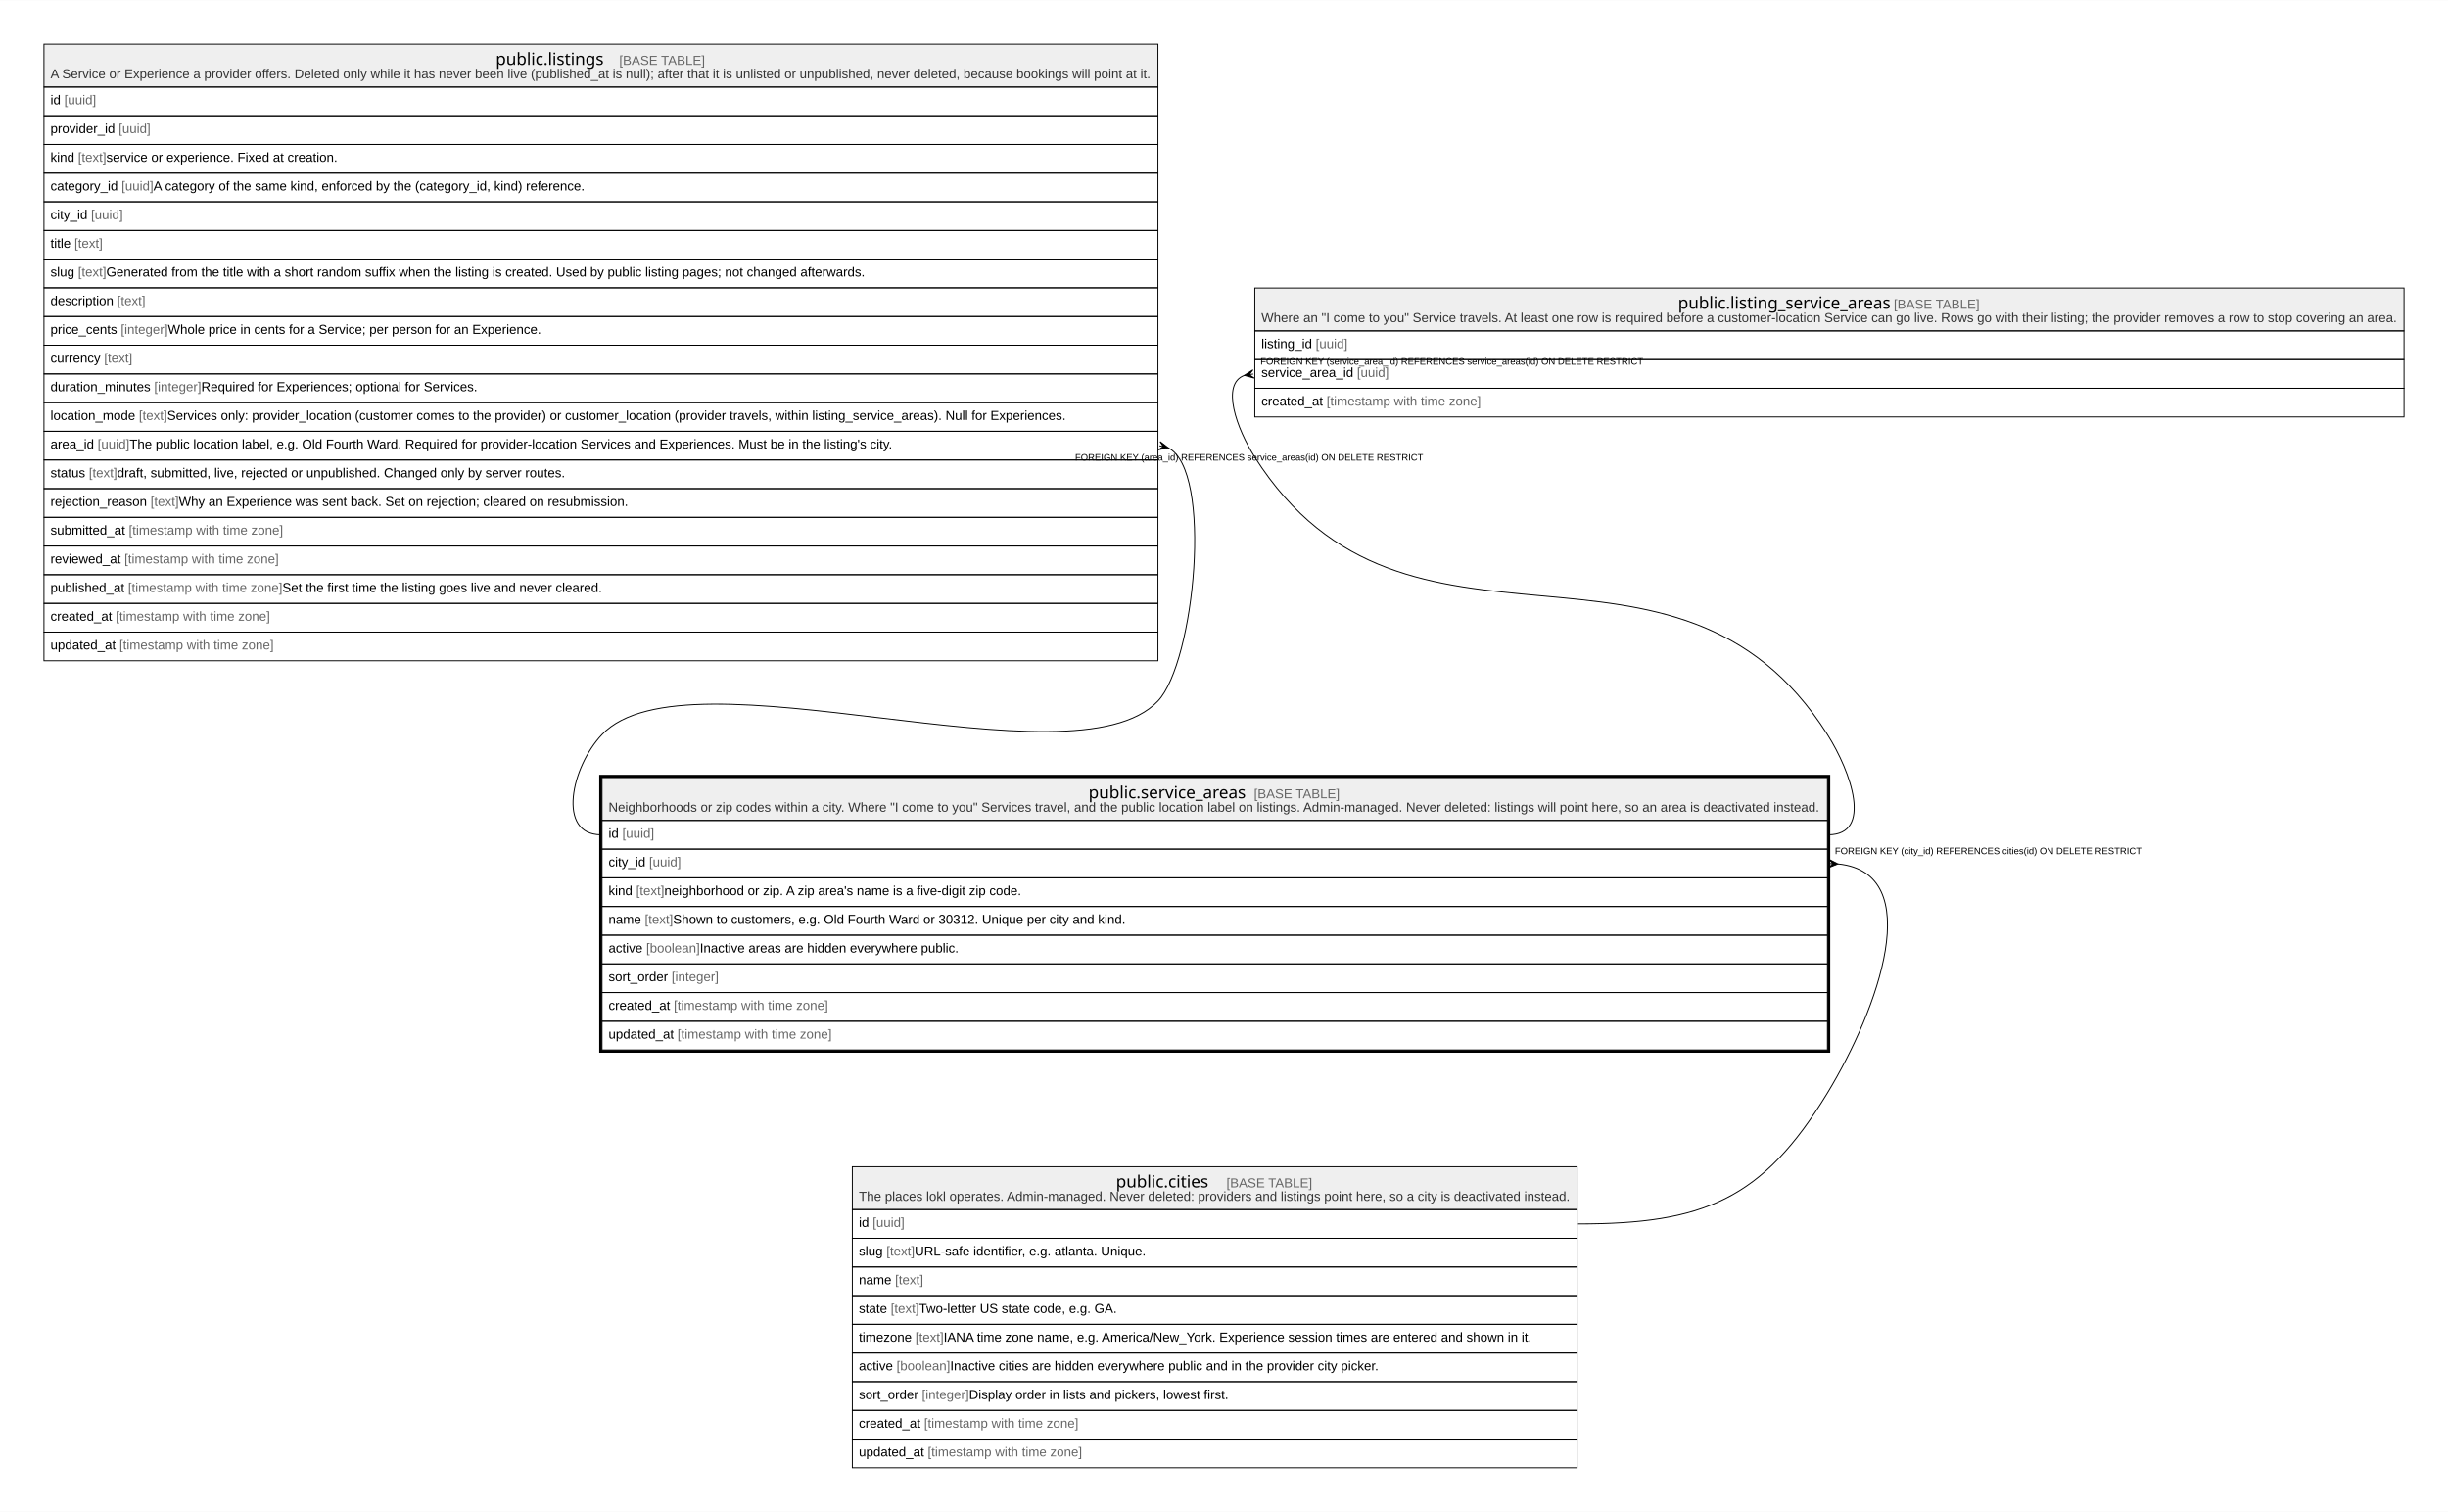
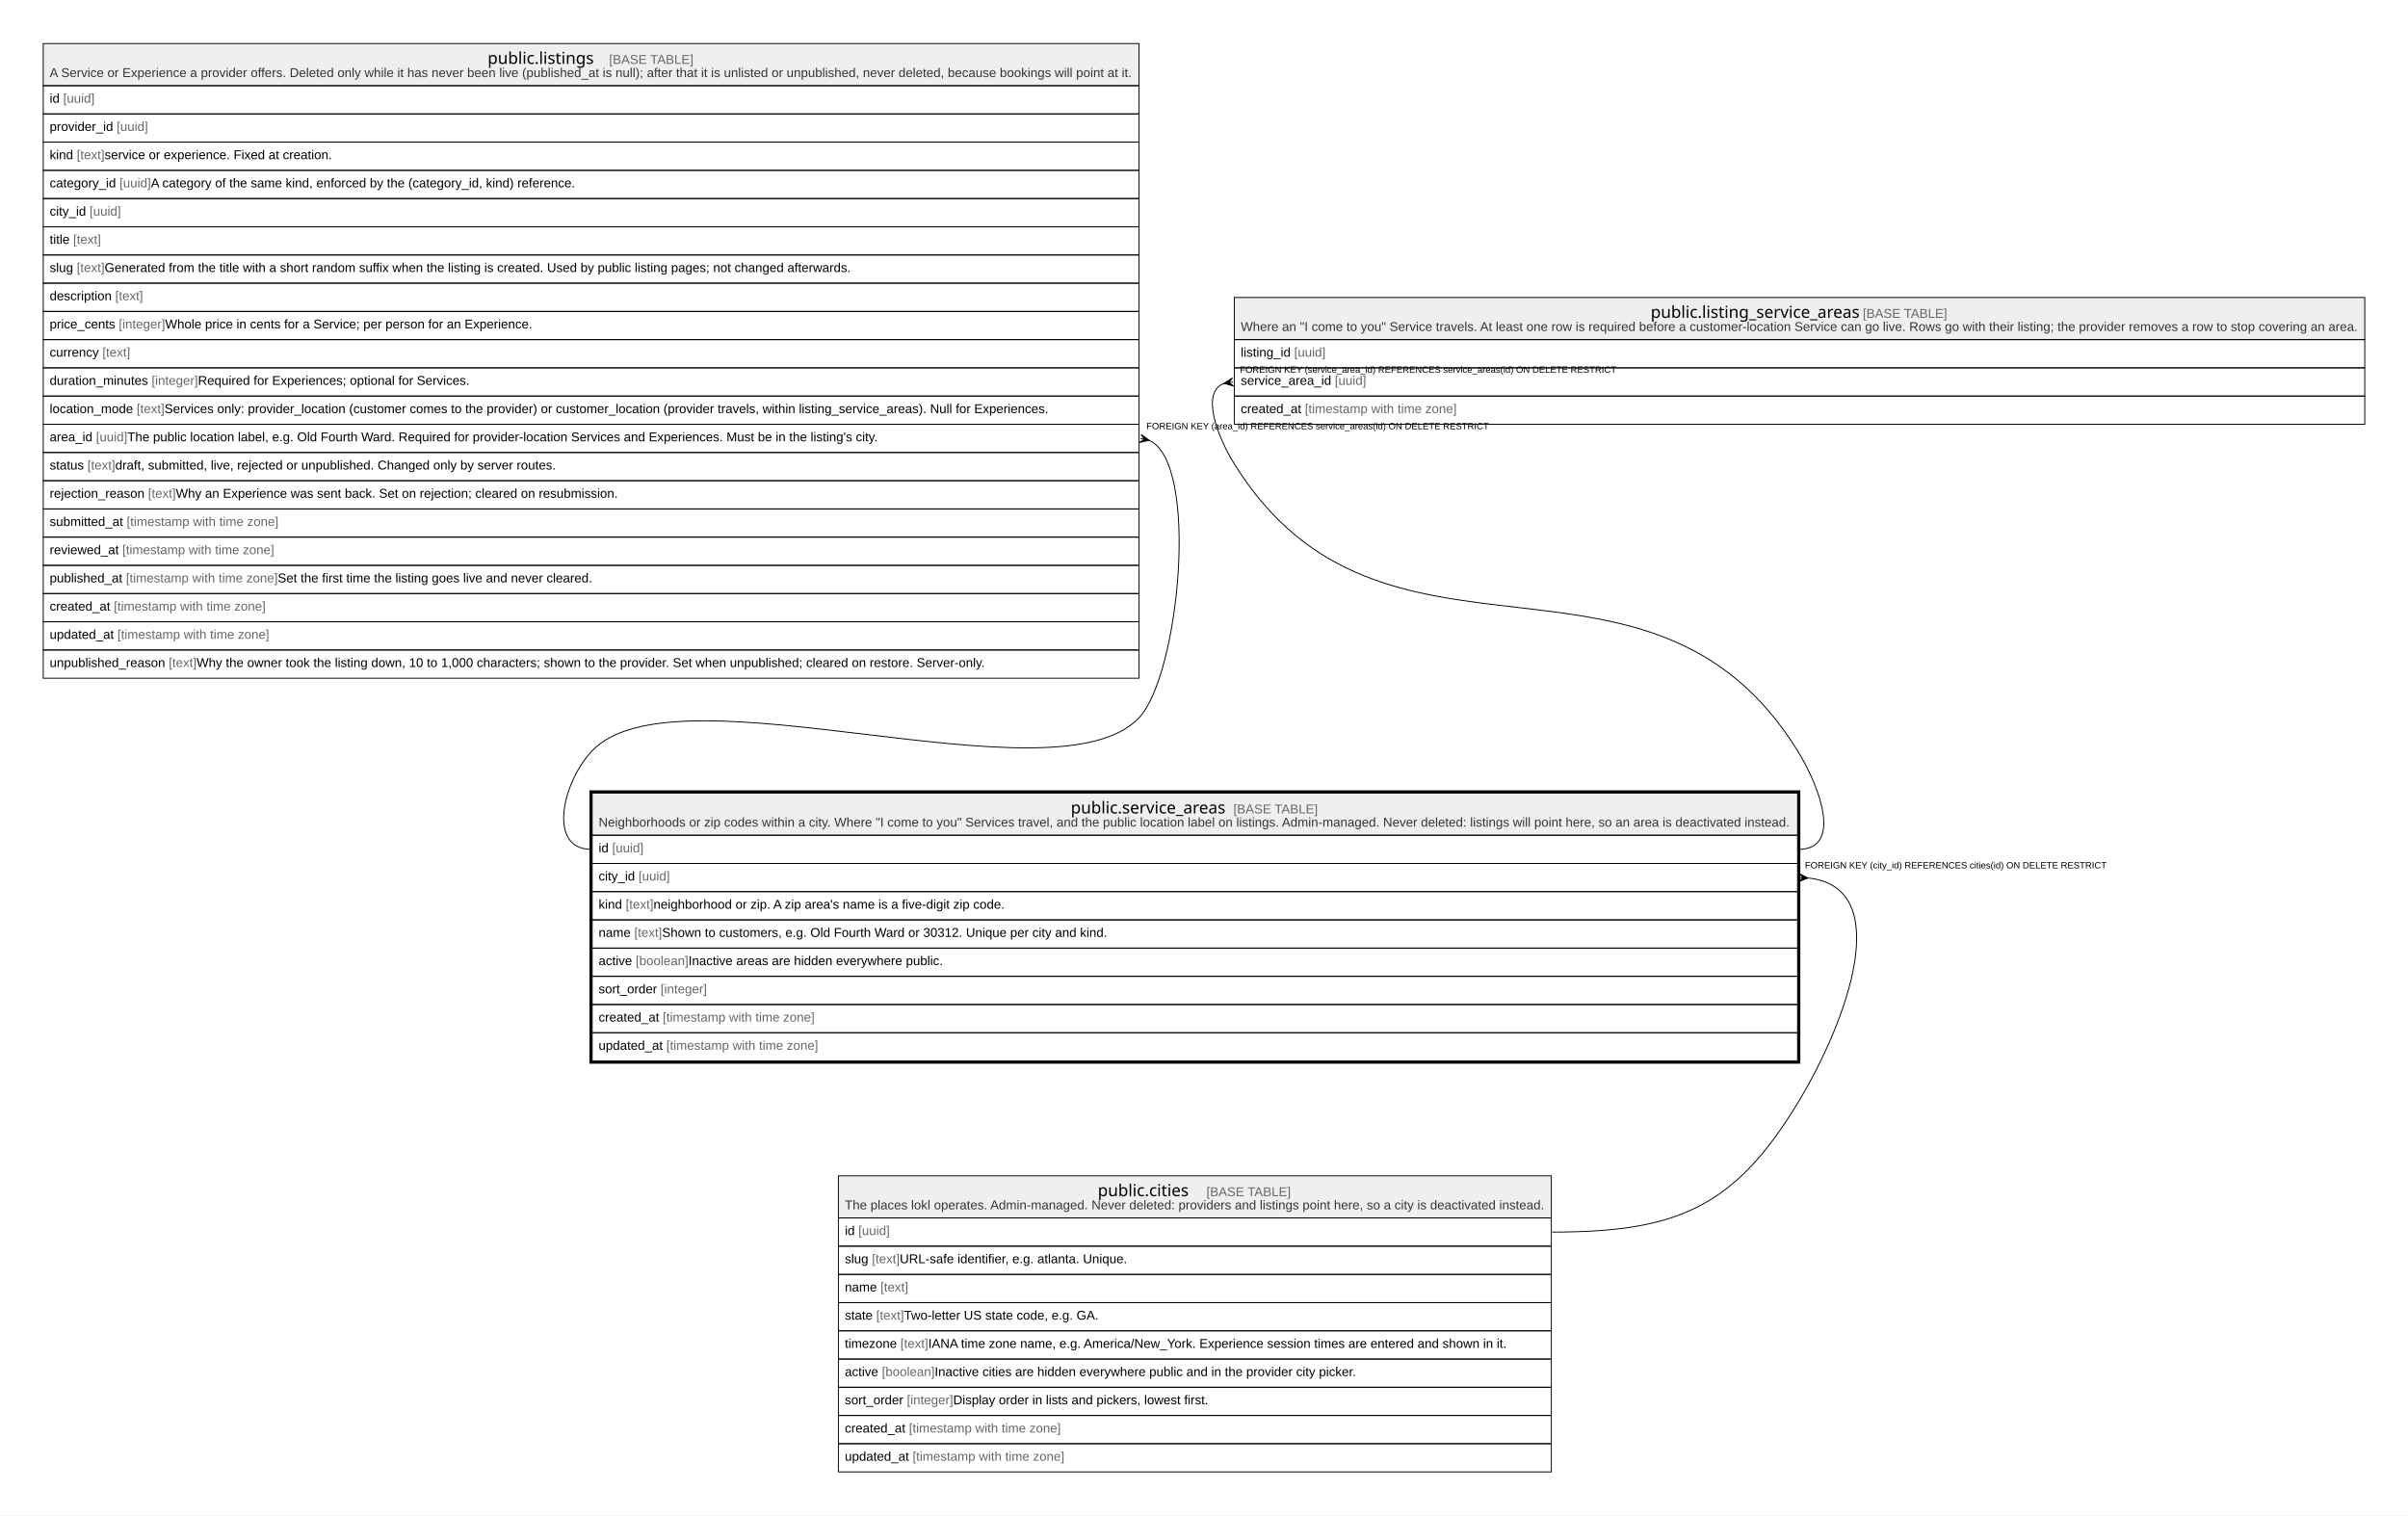
- <svg xmlns="http://www.w3.org/2000/svg" width="2628pt" height="1623pt" viewBox="0.00 0.00 2628.43 1622.80">
-   <g id="graph0" class="graph" transform="scale(1 1) rotate(0) translate(4 1618.8)">
-     <polygon fill="white" stroke="none" points="-4,4 -4,-1618.8 2624.43,-1618.8 2624.43,4 -4,4" />
+ <svg xmlns="http://www.w3.org/2000/svg" width="2628pt" height="1654pt" viewBox="0.00 0.00 2628.43 1653.60">
+   <g id="graph0" class="graph" transform="scale(1 1) rotate(0) translate(4 1649.6)">
+     <polygon fill="white" stroke="none" points="-4,4 -4,-1649.6 2624.43,-1649.6 2624.43,4 -4,4" />
    <g id="node1" class="node">
      <polygon fill="#efefef" stroke="none" points="642.38,-738.2 642.38,-784.2 1958.12,-784.2 1958.12,-738.2 642.38,-738.2" />
      <polygon fill="none" stroke="black" points="642.38,-738.2 642.38,-784.2 1958.12,-784.2 1958.12,-738.2 642.38,-738.2" />
      <text text-anchor="start" x="1164.79" y="-762" font-family="Arial Bold" font-size="18.00">public.service_areas</text>
      <text text-anchor="start" x="1311.22" y="-762" font-family="Arial" font-size="14.00">    </text>
      <text text-anchor="start" x="1342.34" y="-762" font-family="Arial" font-size="14.00" fill="#666666">[BASE TABLE]</text>
      <text text-anchor="start" x="649.38" y="-747.6" font-family="Arial" font-size="14.00" fill="#333333">Neighborhoods or zip codes within a city. Where "I come to you" Services travel, and the public location label on listings. Admin-managed. Never deleted: listings will point here, so an area is deactivated instead.</text>
      <polygon fill="none" stroke="black" points="642.38,-707.4 642.38,-738.2 1958.12,-738.2 1958.12,-707.4 642.38,-707.4" />
      <text text-anchor="start" x="649.38" y="-719.6" font-family="Arial" font-size="14.00">id </text>
      <text text-anchor="start" x="664.17" y="-719.6" font-family="Arial" font-size="14.00" fill="#666666">[uuid]</text>
      <polygon fill="none" stroke="black" points="642.38,-676.6 642.38,-707.4 1958.12,-707.4 1958.12,-676.6 642.38,-676.6" />
      <text text-anchor="start" x="649.38" y="-688.8" font-family="Arial" font-size="14.00">city_id </text>
      <text text-anchor="start" x="692.95" y="-688.8" font-family="Arial" font-size="14.00" fill="#666666">[uuid]</text>
      <polygon fill="none" stroke="black" points="642.38,-645.8 642.38,-676.6 1958.12,-676.6 1958.12,-645.8 642.38,-645.8" />
      <text text-anchor="start" x="649.38" y="-658" font-family="Arial" font-size="14.00">kind </text>
      <text text-anchor="start" x="678.95" y="-658" font-family="Arial" font-size="14.00" fill="#666666">[text]</text>
      <text text-anchor="start" x="709.3" y="-658" font-family="Arial" font-size="14.00"> neighborhood or zip. A zip area's name is a five-digit zip code.</text>
      <polygon fill="none" stroke="black" points="642.38,-615 642.38,-645.8 1958.12,-645.8 1958.12,-615 642.38,-615" />
      <text text-anchor="start" x="649.38" y="-627.2" font-family="Arial" font-size="14.00">name </text>
      <text text-anchor="start" x="688.29" y="-627.2" font-family="Arial" font-size="14.00" fill="#666666">[text]</text>
      <text text-anchor="start" x="718.64" y="-627.2" font-family="Arial" font-size="14.00"> Shown to customers, e.g. Old Fourth Ward or 30312. Unique per city and kind.</text>
      <polygon fill="none" stroke="black" points="642.38,-584.2 642.38,-615 1958.12,-615 1958.12,-584.2 642.38,-584.2" />
      <text text-anchor="start" x="649.38" y="-596.4" font-family="Arial" font-size="14.00">active </text>
      <text text-anchor="start" x="689.84" y="-596.4" font-family="Arial" font-size="14.00" fill="#666666">[boolean]</text>
      <text text-anchor="start" x="747.45" y="-596.4" font-family="Arial" font-size="14.00"> Inactive areas are hidden everywhere public.</text>
      <polygon fill="none" stroke="black" points="642.38,-553.4 642.38,-584.2 1958.12,-584.2 1958.12,-553.4 642.38,-553.4" />
      <text text-anchor="start" x="649.38" y="-565.6" font-family="Arial" font-size="14.00">sort_order </text>
      <text text-anchor="start" x="717.08" y="-565.6" font-family="Arial" font-size="14.00" fill="#666666">[integer]</text>
      <polygon fill="none" stroke="black" points="642.38,-522.6 642.38,-553.4 1958.12,-553.4 1958.12,-522.6 642.38,-522.6" />
      <text text-anchor="start" x="649.38" y="-534.8" font-family="Arial" font-size="14.00">created_at </text>
      <text text-anchor="start" x="719.43" y="-534.8" font-family="Arial" font-size="14.00" fill="#666666">[timestamp with time zone]</text>
      <polygon fill="none" stroke="black" points="642.38,-491.8 642.38,-522.6 1958.12,-522.6 1958.12,-491.8 642.38,-491.8" />
      <text text-anchor="start" x="649.38" y="-504" font-family="Arial" font-size="14.00">updated_at </text>
      <text text-anchor="start" x="723.34" y="-504" font-family="Arial" font-size="14.00" fill="#666666">[timestamp with time zone]</text>
      <polygon fill="none" stroke="black" stroke-width="3" points="640.88,-490.3 640.88,-785.7 1959.62,-785.7 1959.62,-490.3 640.88,-490.3" />
    </g>
    <g id="node4" class="node">
      <polygon fill="#efefef" stroke="none" points="911.15,-320.4 911.15,-366.4 1689.35,-366.4 1689.35,-320.4 911.15,-320.4" />
      <polygon fill="none" stroke="black" points="911.15,-320.4 911.15,-366.4 1689.35,-366.4 1689.35,-320.4 911.15,-320.4" />
      <text text-anchor="start" x="1194.27" y="-344.2" font-family="Arial Bold" font-size="18.00">public.cities</text>
      <text text-anchor="start" x="1281.75" y="-344.2" font-family="Arial" font-size="14.00">    </text>
      <text text-anchor="start" x="1312.86" y="-344.2" font-family="Arial" font-size="14.00" fill="#666666">[BASE TABLE]</text>
      <text text-anchor="start" x="918.15" y="-329.8" font-family="Arial" font-size="14.00" fill="#333333">The places lokl operates. Admin-managed. Never deleted: providers and listings point here, so a city is deactivated instead.</text>
      <polygon fill="none" stroke="black" points="911.15,-289.6 911.15,-320.4 1689.35,-320.4 1689.35,-289.6 911.15,-289.6" />
      <text text-anchor="start" x="918.15" y="-301.8" font-family="Arial" font-size="14.00">id </text>
      <text text-anchor="start" x="932.94" y="-301.8" font-family="Arial" font-size="14.00" fill="#666666">[uuid]</text>
      <polygon fill="none" stroke="black" points="911.15,-258.8 911.15,-289.6 1689.35,-289.6 1689.35,-258.8 911.15,-258.8" />
      <text text-anchor="start" x="918.15" y="-271" font-family="Arial" font-size="14.00">slug </text>
      <text text-anchor="start" x="947.73" y="-271" font-family="Arial" font-size="14.00" fill="#666666">[text]</text>
      <text text-anchor="start" x="978.07" y="-271" font-family="Arial" font-size="14.00"> URL-safe identifier, e.g. atlanta. Unique.</text>
      <polygon fill="none" stroke="black" points="911.15,-228 911.15,-258.8 1689.35,-258.8 1689.35,-228 911.15,-228" />
      <text text-anchor="start" x="918.15" y="-240.2" font-family="Arial" font-size="14.00">name </text>
      <text text-anchor="start" x="957.06" y="-240.2" font-family="Arial" font-size="14.00" fill="#666666">[text]</text>
      <polygon fill="none" stroke="black" points="911.15,-197.2 911.15,-228 1689.35,-228 1689.35,-197.2 911.15,-197.2" />
      <text text-anchor="start" x="918.15" y="-209.4" font-family="Arial" font-size="14.00">state </text>
      <text text-anchor="start" x="952.4" y="-209.4" font-family="Arial" font-size="14.00" fill="#666666">[text]</text>
      <text text-anchor="start" x="982.74" y="-209.4" font-family="Arial" font-size="14.00"> Two-letter US state code, e.g. GA.</text>
      <polygon fill="none" stroke="black" points="911.15,-166.4 911.15,-197.2 1689.35,-197.2 1689.35,-166.4 911.15,-166.4" />
      <text text-anchor="start" x="918.15" y="-178.6" font-family="Arial" font-size="14.00">timezone </text>
      <text text-anchor="start" x="978.85" y="-178.6" font-family="Arial" font-size="14.00" fill="#666666">[text]</text>
      <text text-anchor="start" x="1009.2" y="-178.6" font-family="Arial" font-size="14.00"> IANA time zone name, e.g. America/New_York. Experience session times are entered and shown in it.</text>
      <polygon fill="none" stroke="black" points="911.15,-135.6 911.15,-166.4 1689.35,-166.4 1689.35,-135.6 911.15,-135.6" />
      <text text-anchor="start" x="918.15" y="-147.8" font-family="Arial" font-size="14.00">active </text>
      <text text-anchor="start" x="958.62" y="-147.8" font-family="Arial" font-size="14.00" fill="#666666">[boolean]</text>
      <text text-anchor="start" x="1016.22" y="-147.8" font-family="Arial" font-size="14.00"> Inactive cities are hidden everywhere public and in the provider city picker.</text>
      <polygon fill="none" stroke="black" points="911.15,-104.8 911.15,-135.6 1689.35,-135.6 1689.35,-104.8 911.15,-104.8" />
      <text text-anchor="start" x="918.15" y="-117" font-family="Arial" font-size="14.00">sort_order </text>
      <text text-anchor="start" x="985.85" y="-117" font-family="Arial" font-size="14.00" fill="#666666">[integer]</text>
      <text text-anchor="start" x="1036.44" y="-117" font-family="Arial" font-size="14.00"> Display order in lists and pickers, lowest first.</text>
      <polygon fill="none" stroke="black" points="911.15,-74 911.15,-104.8 1689.35,-104.8 1689.35,-74 911.15,-74" />
      <text text-anchor="start" x="918.15" y="-86.2" font-family="Arial" font-size="14.00">created_at </text>
      <text text-anchor="start" x="988.2" y="-86.2" font-family="Arial" font-size="14.00" fill="#666666">[timestamp with time zone]</text>
      <polygon fill="none" stroke="black" points="911.15,-43.2 911.15,-74 1689.35,-74 1689.35,-43.2 911.15,-43.2" />
      <text text-anchor="start" x="918.15" y="-55.4" font-family="Arial" font-size="14.00">updated_at </text>
      <text text-anchor="start" x="992.11" y="-55.4" font-family="Arial" font-size="14.00" fill="#666666">[timestamp with time zone]</text>
    </g>
    <g id="edge3" class="edge">
      <path fill="none" stroke="black" d="M1969.5,-691.5C2065.07,-681.92 2013.07,-536.1 1958.12,-445.6 1888.36,-330.7 1824.77,-305 1690.35,-305" />
      <polygon fill="black" stroke="black" points="1969.44,-691.5 1959.24,-687.49 1964.12,-691.76 1959.79,-691.97 1959.79,-691.97 1959.79,-691.97 1964.12,-691.76 1959.67,-696.48 1969.44,-691.5" />
      <text text-anchor="start" x="1966.12" y="-702" font-family="Arial" font-size="10.00">FOREIGN KEY (city_id) REFERENCES cities(id) ON DELETE RESTRICT</text>
    </g>
    <g id="node2" class="node">
-       <polygon fill="#efefef" stroke="none" points="43.2,-1525.6 43.2,-1571.6 1239.3,-1571.6 1239.3,-1525.6 43.2,-1525.6" />
-       <polygon fill="none" stroke="black" points="43.2,-1525.6 43.2,-1571.6 1239.3,-1571.6 1239.3,-1525.6 43.2,-1525.6" />
-       <text text-anchor="start" x="528.26" y="-1549.4" font-family="Arial Bold" font-size="18.00">public.listings</text>
-       <text text-anchor="start" x="629.76" y="-1549.4" font-family="Arial" font-size="14.00">    </text>
-       <text text-anchor="start" x="660.88" y="-1549.4" font-family="Arial" font-size="14.00" fill="#666666">[BASE TABLE]</text>
-       <text text-anchor="start" x="50.2" y="-1535" font-family="Arial" font-size="14.00" fill="#333333">A Service or Experience a provider offers. Deleted only while it has never been live (published_at is null); after that it is unlisted or unpublished, never deleted, because bookings will point at it.</text>
+       <polygon fill="#efefef" stroke="none" points="43.2,-1556.4 43.2,-1602.4 1239.3,-1602.4 1239.3,-1556.4 43.2,-1556.4" />
+       <polygon fill="none" stroke="black" points="43.2,-1556.4 43.2,-1602.4 1239.3,-1602.4 1239.3,-1556.4 43.2,-1556.4" />
+       <text text-anchor="start" x="528.26" y="-1580.2" font-family="Arial Bold" font-size="18.00">public.listings</text>
+       <text text-anchor="start" x="629.76" y="-1580.2" font-family="Arial" font-size="14.00">    </text>
+       <text text-anchor="start" x="660.88" y="-1580.2" font-family="Arial" font-size="14.00" fill="#666666">[BASE TABLE]</text>
+       <text text-anchor="start" x="50.2" y="-1565.8" font-family="Arial" font-size="14.00" fill="#333333">A Service or Experience a provider offers. Deleted only while it has never been live (published_at is null); after that it is unlisted or unpublished, never deleted, because bookings will point at it.</text>
+       <polygon fill="none" stroke="black" points="43.2,-1525.6 43.2,-1556.4 1239.3,-1556.4 1239.3,-1525.6 43.2,-1525.6" />
+       <text text-anchor="start" x="50.2" y="-1537.8" font-family="Arial" font-size="14.00">id </text>
+       <text text-anchor="start" x="64.99" y="-1537.8" font-family="Arial" font-size="14.00" fill="#666666">[uuid]</text>
      <polygon fill="none" stroke="black" points="43.2,-1494.8 43.2,-1525.6 1239.3,-1525.6 1239.3,-1494.8 43.2,-1494.8" />
-       <text text-anchor="start" x="50.2" y="-1507" font-family="Arial" font-size="14.00">id </text>
-       <text text-anchor="start" x="64.99" y="-1507" font-family="Arial" font-size="14.00" fill="#666666">[uuid]</text>
+       <text text-anchor="start" x="50.2" y="-1507" font-family="Arial" font-size="14.00">provider_id </text>
+       <text text-anchor="start" x="123.35" y="-1507" font-family="Arial" font-size="14.00" fill="#666666">[uuid]</text>
      <polygon fill="none" stroke="black" points="43.2,-1464 43.2,-1494.8 1239.3,-1494.8 1239.3,-1464 43.2,-1464" />
-       <text text-anchor="start" x="50.2" y="-1476.2" font-family="Arial" font-size="14.00">provider_id </text>
-       <text text-anchor="start" x="123.35" y="-1476.2" font-family="Arial" font-size="14.00" fill="#666666">[uuid]</text>
+       <text text-anchor="start" x="50.2" y="-1476.2" font-family="Arial" font-size="14.00">kind </text>
+       <text text-anchor="start" x="79.77" y="-1476.2" font-family="Arial" font-size="14.00" fill="#666666">[text]</text>
+       <text text-anchor="start" x="110.12" y="-1476.2" font-family="Arial" font-size="14.00"> service or experience. Fixed at creation.</text>
      <polygon fill="none" stroke="black" points="43.2,-1433.2 43.2,-1464 1239.3,-1464 1239.3,-1433.2 43.2,-1433.2" />
-       <text text-anchor="start" x="50.2" y="-1445.4" font-family="Arial" font-size="14.00">kind </text>
-       <text text-anchor="start" x="79.77" y="-1445.4" font-family="Arial" font-size="14.00" fill="#666666">[text]</text>
-       <text text-anchor="start" x="110.12" y="-1445.4" font-family="Arial" font-size="14.00"> service or experience. Fixed at creation.</text>
+       <text text-anchor="start" x="50.2" y="-1445.4" font-family="Arial" font-size="14.00">category_id </text>
+       <text text-anchor="start" x="126.47" y="-1445.4" font-family="Arial" font-size="14.00" fill="#666666">[uuid]</text>
+       <text text-anchor="start" x="160.72" y="-1445.4" font-family="Arial" font-size="14.00"> A category of the same kind, enforced by the (category_id, kind) reference.</text>
      <polygon fill="none" stroke="black" points="43.2,-1402.4 43.2,-1433.2 1239.3,-1433.2 1239.3,-1402.4 43.2,-1402.4" />
-       <text text-anchor="start" x="50.2" y="-1414.6" font-family="Arial" font-size="14.00">category_id </text>
-       <text text-anchor="start" x="126.47" y="-1414.6" font-family="Arial" font-size="14.00" fill="#666666">[uuid]</text>
-       <text text-anchor="start" x="160.72" y="-1414.6" font-family="Arial" font-size="14.00"> A category of the same kind, enforced by the (category_id, kind) reference.</text>
+       <text text-anchor="start" x="50.2" y="-1414.6" font-family="Arial" font-size="14.00">city_id </text>
+       <text text-anchor="start" x="93.77" y="-1414.6" font-family="Arial" font-size="14.00" fill="#666666">[uuid]</text>
      <polygon fill="none" stroke="black" points="43.2,-1371.6 43.2,-1402.4 1239.3,-1402.4 1239.3,-1371.6 43.2,-1371.6" />
-       <text text-anchor="start" x="50.2" y="-1383.8" font-family="Arial" font-size="14.00">city_id </text>
-       <text text-anchor="start" x="93.77" y="-1383.8" font-family="Arial" font-size="14.00" fill="#666666">[uuid]</text>
+       <text text-anchor="start" x="50.2" y="-1383.8" font-family="Arial" font-size="14.00">title </text>
+       <text text-anchor="start" x="75.88" y="-1383.8" font-family="Arial" font-size="14.00" fill="#666666">[text]</text>
      <polygon fill="none" stroke="black" points="43.2,-1340.8 43.2,-1371.6 1239.3,-1371.6 1239.3,-1340.8 43.2,-1340.8" />
-       <text text-anchor="start" x="50.2" y="-1353" font-family="Arial" font-size="14.00">title </text>
-       <text text-anchor="start" x="75.88" y="-1353" font-family="Arial" font-size="14.00" fill="#666666">[text]</text>
+       <text text-anchor="start" x="50.2" y="-1353" font-family="Arial" font-size="14.00">slug </text>
+       <text text-anchor="start" x="79.77" y="-1353" font-family="Arial" font-size="14.00" fill="#666666">[text]</text>
+       <text text-anchor="start" x="110.12" y="-1353" font-family="Arial" font-size="14.00"> Generated from the title with a short random suffix when the listing is created. Used by public listing pages; not changed afterwards.</text>
      <polygon fill="none" stroke="black" points="43.2,-1310 43.2,-1340.8 1239.3,-1340.8 1239.3,-1310 43.2,-1310" />
-       <text text-anchor="start" x="50.2" y="-1322.2" font-family="Arial" font-size="14.00">slug </text>
-       <text text-anchor="start" x="79.77" y="-1322.2" font-family="Arial" font-size="14.00" fill="#666666">[text]</text>
-       <text text-anchor="start" x="110.12" y="-1322.2" font-family="Arial" font-size="14.00"> Generated from the title with a short random suffix when the listing is created. Used by public listing pages; not changed afterwards.</text>
+       <text text-anchor="start" x="50.2" y="-1322.2" font-family="Arial" font-size="14.00">description </text>
+       <text text-anchor="start" x="121.79" y="-1322.2" font-family="Arial" font-size="14.00" fill="#666666">[text]</text>
      <polygon fill="none" stroke="black" points="43.2,-1279.2 43.2,-1310 1239.3,-1310 1239.3,-1279.2 43.2,-1279.2" />
-       <text text-anchor="start" x="50.2" y="-1291.4" font-family="Arial" font-size="14.00">description </text>
-       <text text-anchor="start" x="121.79" y="-1291.4" font-family="Arial" font-size="14.00" fill="#666666">[text]</text>
+       <text text-anchor="start" x="50.2" y="-1291.4" font-family="Arial" font-size="14.00">price_cents </text>
+       <text text-anchor="start" x="125.68" y="-1291.4" font-family="Arial" font-size="14.00" fill="#666666">[integer]</text>
+       <text text-anchor="start" x="176.27" y="-1291.4" font-family="Arial" font-size="14.00"> Whole price in cents for a Service; per person for an Experience.</text>
      <polygon fill="none" stroke="black" points="43.2,-1248.4 43.2,-1279.2 1239.3,-1279.2 1239.3,-1248.4 43.2,-1248.4" />
-       <text text-anchor="start" x="50.2" y="-1260.6" font-family="Arial" font-size="14.00">price_cents </text>
-       <text text-anchor="start" x="125.68" y="-1260.6" font-family="Arial" font-size="14.00" fill="#666666">[integer]</text>
-       <text text-anchor="start" x="176.27" y="-1260.6" font-family="Arial" font-size="14.00"> Whole price in cents for a Service; per person for an Experience.</text>
+       <text text-anchor="start" x="50.2" y="-1260.6" font-family="Arial" font-size="14.00">currency </text>
+       <text text-anchor="start" x="107.77" y="-1260.6" font-family="Arial" font-size="14.00" fill="#666666">[text]</text>
      <polygon fill="none" stroke="black" points="43.2,-1217.6 43.2,-1248.4 1239.3,-1248.4 1239.3,-1217.6 43.2,-1217.6" />
-       <text text-anchor="start" x="50.2" y="-1229.8" font-family="Arial" font-size="14.00">currency </text>
-       <text text-anchor="start" x="107.77" y="-1229.8" font-family="Arial" font-size="14.00" fill="#666666">[text]</text>
+       <text text-anchor="start" x="50.2" y="-1229.8" font-family="Arial" font-size="14.00">duration_minutes </text>
+       <text text-anchor="start" x="161.49" y="-1229.8" font-family="Arial" font-size="14.00" fill="#666666">[integer]</text>
+       <text text-anchor="start" x="212.08" y="-1229.8" font-family="Arial" font-size="14.00"> Required for Experiences; optional for Services.</text>
      <polygon fill="none" stroke="black" points="43.2,-1186.8 43.2,-1217.6 1239.3,-1217.6 1239.3,-1186.8 43.2,-1186.8" />
-       <text text-anchor="start" x="50.2" y="-1199" font-family="Arial" font-size="14.00">duration_minutes </text>
-       <text text-anchor="start" x="161.49" y="-1199" font-family="Arial" font-size="14.00" fill="#666666">[integer]</text>
-       <text text-anchor="start" x="212.08" y="-1199" font-family="Arial" font-size="14.00"> Required for Experiences; optional for Services.</text>
+       <text text-anchor="start" x="50.2" y="-1199" font-family="Arial" font-size="14.00">location_mode </text>
+       <text text-anchor="start" x="145.15" y="-1199" font-family="Arial" font-size="14.00" fill="#666666">[text]</text>
+       <text text-anchor="start" x="175.5" y="-1199" font-family="Arial" font-size="14.00"> Services only: provider_location (customer comes to the provider) or customer_location (provider travels, within listing_service_areas). Null for Experiences.</text>
      <polygon fill="none" stroke="black" points="43.2,-1156 43.2,-1186.8 1239.3,-1186.8 1239.3,-1156 43.2,-1156" />
-       <text text-anchor="start" x="50.2" y="-1168.2" font-family="Arial" font-size="14.00">location_mode </text>
-       <text text-anchor="start" x="145.15" y="-1168.2" font-family="Arial" font-size="14.00" fill="#666666">[text]</text>
-       <text text-anchor="start" x="175.5" y="-1168.2" font-family="Arial" font-size="14.00"> Services only: provider_location (customer comes to the provider) or customer_location (provider travels, within listing_service_areas). Null for Experiences.</text>
+       <text text-anchor="start" x="50.2" y="-1168.2" font-family="Arial" font-size="14.00">area_id </text>
+       <text text-anchor="start" x="100.79" y="-1168.2" font-family="Arial" font-size="14.00" fill="#666666">[uuid]</text>
+       <text text-anchor="start" x="135.04" y="-1168.2" font-family="Arial" font-size="14.00"> The public location label, e.g. Old Fourth Ward. Required for provider-location Services and Experiences. Must be in the listing's city.</text>
      <polygon fill="none" stroke="black" points="43.2,-1125.2 43.2,-1156 1239.3,-1156 1239.3,-1125.2 43.2,-1125.2" />
-       <text text-anchor="start" x="50.2" y="-1137.4" font-family="Arial" font-size="14.00">area_id </text>
-       <text text-anchor="start" x="100.79" y="-1137.4" font-family="Arial" font-size="14.00" fill="#666666">[uuid]</text>
-       <text text-anchor="start" x="135.04" y="-1137.4" font-family="Arial" font-size="14.00"> The public location label, e.g. Old Fourth Ward. Required for provider-location Services and Experiences. Must be in the listing's city.</text>
+       <text text-anchor="start" x="50.2" y="-1137.4" font-family="Arial" font-size="14.00">status </text>
+       <text text-anchor="start" x="91.44" y="-1137.4" font-family="Arial" font-size="14.00" fill="#666666">[text]</text>
+       <text text-anchor="start" x="121.79" y="-1137.4" font-family="Arial" font-size="14.00"> draft, submitted, live, rejected or unpublished. Changed only by server routes.</text>
      <polygon fill="none" stroke="black" points="43.2,-1094.4 43.2,-1125.2 1239.3,-1125.2 1239.3,-1094.4 43.2,-1094.4" />
-       <text text-anchor="start" x="50.2" y="-1106.6" font-family="Arial" font-size="14.00">status </text>
-       <text text-anchor="start" x="91.44" y="-1106.6" font-family="Arial" font-size="14.00" fill="#666666">[text]</text>
-       <text text-anchor="start" x="121.79" y="-1106.6" font-family="Arial" font-size="14.00"> draft, submitted, live, rejected or unpublished. Changed only by server routes.</text>
+       <text text-anchor="start" x="50.2" y="-1106.6" font-family="Arial" font-size="14.00">rejection_reason </text>
+       <text text-anchor="start" x="157.6" y="-1106.6" font-family="Arial" font-size="14.00" fill="#666666">[text]</text>
+       <text text-anchor="start" x="187.94" y="-1106.6" font-family="Arial" font-size="14.00"> Why an Experience was sent back. Set on rejection; cleared on resubmission.</text>
      <polygon fill="none" stroke="black" points="43.2,-1063.6 43.2,-1094.4 1239.3,-1094.4 1239.3,-1063.6 43.2,-1063.6" />
-       <text text-anchor="start" x="50.2" y="-1075.8" font-family="Arial" font-size="14.00">rejection_reason </text>
-       <text text-anchor="start" x="157.6" y="-1075.8" font-family="Arial" font-size="14.00" fill="#666666">[text]</text>
-       <text text-anchor="start" x="187.94" y="-1075.8" font-family="Arial" font-size="14.00"> Why an Experience was sent back. Set on rejection; cleared on resubmission.</text>
+       <text text-anchor="start" x="50.2" y="-1075.8" font-family="Arial" font-size="14.00">submitted_at </text>
+       <text text-anchor="start" x="134.25" y="-1075.8" font-family="Arial" font-size="14.00" fill="#666666">[timestamp with time zone]</text>
      <polygon fill="none" stroke="black" points="43.2,-1032.8 43.2,-1063.6 1239.3,-1063.6 1239.3,-1032.8 43.2,-1032.8" />
-       <text text-anchor="start" x="50.2" y="-1045" font-family="Arial" font-size="14.00">submitted_at </text>
-       <text text-anchor="start" x="134.25" y="-1045" font-family="Arial" font-size="14.00" fill="#666666">[timestamp with time zone]</text>
+       <text text-anchor="start" x="50.2" y="-1045" font-family="Arial" font-size="14.00">reviewed_at </text>
+       <text text-anchor="start" x="129.58" y="-1045" font-family="Arial" font-size="14.00" fill="#666666">[timestamp with time zone]</text>
      <polygon fill="none" stroke="black" points="43.2,-1002 43.2,-1032.8 1239.3,-1032.8 1239.3,-1002 43.2,-1002" />
-       <text text-anchor="start" x="50.2" y="-1014.2" font-family="Arial" font-size="14.00">reviewed_at </text>
-       <text text-anchor="start" x="129.58" y="-1014.2" font-family="Arial" font-size="14.00" fill="#666666">[timestamp with time zone]</text>
+       <text text-anchor="start" x="50.2" y="-1014.2" font-family="Arial" font-size="14.00">published_at </text>
+       <text text-anchor="start" x="133.49" y="-1014.2" font-family="Arial" font-size="14.00" fill="#666666">[timestamp with time zone]</text>
+       <text text-anchor="start" x="299.21" y="-1014.2" font-family="Arial" font-size="14.00"> Set the first time the listing goes live and never cleared.</text>
      <polygon fill="none" stroke="black" points="43.2,-971.2 43.2,-1002 1239.3,-1002 1239.3,-971.2 43.2,-971.2" />
-       <text text-anchor="start" x="50.2" y="-983.4" font-family="Arial" font-size="14.00">published_at </text>
-       <text text-anchor="start" x="133.49" y="-983.4" font-family="Arial" font-size="14.00" fill="#666666">[timestamp with time zone]</text>
-       <text text-anchor="start" x="299.21" y="-983.4" font-family="Arial" font-size="14.00"> Set the first time the listing goes live and never cleared.</text>
+       <text text-anchor="start" x="50.2" y="-983.4" font-family="Arial" font-size="14.00">created_at </text>
+       <text text-anchor="start" x="120.25" y="-983.4" font-family="Arial" font-size="14.00" fill="#666666">[timestamp with time zone]</text>
      <polygon fill="none" stroke="black" points="43.2,-940.4 43.2,-971.2 1239.3,-971.2 1239.3,-940.4 43.2,-940.4" />
-       <text text-anchor="start" x="50.2" y="-952.6" font-family="Arial" font-size="14.00">created_at </text>
-       <text text-anchor="start" x="120.25" y="-952.6" font-family="Arial" font-size="14.00" fill="#666666">[timestamp with time zone]</text>
+       <text text-anchor="start" x="50.2" y="-952.6" font-family="Arial" font-size="14.00">updated_at </text>
+       <text text-anchor="start" x="124.16" y="-952.6" font-family="Arial" font-size="14.00" fill="#666666">[timestamp with time zone]</text>
      <polygon fill="none" stroke="black" points="43.2,-909.6 43.2,-940.4 1239.3,-940.4 1239.3,-909.6 43.2,-909.6" />
-       <text text-anchor="start" x="50.2" y="-921.8" font-family="Arial" font-size="14.00">updated_at </text>
-       <text text-anchor="start" x="124.16" y="-921.8" font-family="Arial" font-size="14.00" fill="#666666">[timestamp with time zone]</text>
+       <text text-anchor="start" x="50.2" y="-921.8" font-family="Arial" font-size="14.00">unpublished_reason </text>
+       <text text-anchor="start" x="180.19" y="-921.8" font-family="Arial" font-size="14.00" fill="#666666">[text]</text>
+       <text text-anchor="start" x="210.54" y="-921.8" font-family="Arial" font-size="14.00"> Why the owner took the listing down, 10 to 1,000 characters; shown to the provider. Set when unpublished; cleared on restore. Server-only.</text>
    </g>
    <g id="edge1" class="edge">
-       <path fill="none" stroke="black" d="M1250.19,-1138.32C1298.81,-1114.29 1278.7,-908.09 1239.3,-866.4 1148.03,-769.81 733.93,-926.73 642.38,-830.4 609.44,-795.73 593.56,-722.8 641.38,-722.8" />
-       <polygon fill="black" stroke="black" points="1250.37,-1138.27 1239.62,-1136.14 1245.18,-1139.47 1240.96,-1140.45 1240.96,-1140.45 1240.96,-1140.45 1245.18,-1139.47 1241.64,-1144.91 1250.37,-1138.27" />
-       <text text-anchor="start" x="1150.31" y="-1124.6" font-family="Arial" font-size="10.00">FOREIGN KEY (area_id) REFERENCES service_areas(id) ON DELETE RESTRICT</text>
+       <path fill="none" stroke="black" d="M1250.29,-1169.33C1305.67,-1145 1283.39,-913.07 1239.3,-866.4 1148.05,-769.79 733.93,-926.73 642.38,-830.4 609.44,-795.73 593.56,-722.8 641.38,-722.8" />
+       <polygon fill="black" stroke="black" points="1250.42,-1169.31 1239.72,-1166.93 1245.2,-1170.39 1240.96,-1171.26 1240.96,-1171.26 1240.96,-1171.26 1245.2,-1170.39 1241.54,-1175.74 1250.42,-1169.31" />
+       <text text-anchor="start" x="1247.3" y="-1181.4" font-family="Arial" font-size="10.00">FOREIGN KEY (area_id) REFERENCES service_areas(id) ON DELETE RESTRICT</text>
    </g>
    <g id="node3" class="node">
-       <polygon fill="#efefef" stroke="none" points="1343.28,-1263.8 1343.28,-1309.8 2577.23,-1309.8 2577.23,-1263.8 1343.28,-1263.8" />
-       <polygon fill="none" stroke="black" points="1343.28,-1263.8 1343.28,-1309.8 2577.23,-1309.8 2577.23,-1263.8 1343.28,-1263.8" />
-       <text text-anchor="start" x="1797.79" y="-1287.6" font-family="Arial Bold" font-size="18.00">public.listing_service_areas</text>
-       <text text-anchor="start" x="1998.22" y="-1287.6" font-family="Arial" font-size="14.00">    </text>
-       <text text-anchor="start" x="2029.34" y="-1287.6" font-family="Arial" font-size="14.00" fill="#666666">[BASE TABLE]</text>
-       <text text-anchor="start" x="1350.28" y="-1273.2" font-family="Arial" font-size="14.00" fill="#333333">Where an "I come to you" Service travels. At least one row is required before a customer-location Service can go live. Rows go with their listing; the provider removes a row to stop covering an area.</text>
-       <polygon fill="none" stroke="black" points="1343.28,-1233 1343.28,-1263.8 2577.23,-1263.8 2577.23,-1233 1343.28,-1233" />
-       <text text-anchor="start" x="1350.28" y="-1245.2" font-family="Arial" font-size="14.00">listing_id </text>
-       <text text-anchor="start" x="1408.64" y="-1245.2" font-family="Arial" font-size="14.00" fill="#666666">[uuid]</text>
-       <polygon fill="none" stroke="black" points="1343.28,-1202.2 1343.28,-1233 2577.23,-1233 2577.23,-1202.2 1343.28,-1202.2" />
-       <text text-anchor="start" x="1350.28" y="-1214.4" font-family="Arial" font-size="14.00">service_area_id </text>
-       <text text-anchor="start" x="1453" y="-1214.4" font-family="Arial" font-size="14.00" fill="#666666">[uuid]</text>
-       <polygon fill="none" stroke="black" points="1343.28,-1171.4 1343.28,-1202.2 2577.23,-1202.2 2577.23,-1171.4 1343.28,-1171.4" />
-       <text text-anchor="start" x="1350.28" y="-1183.6" font-family="Arial" font-size="14.00">created_at </text>
-       <text text-anchor="start" x="1420.33" y="-1183.6" font-family="Arial" font-size="14.00" fill="#666666">[timestamp with time zone]</text>
+       <polygon fill="#efefef" stroke="none" points="1343.28,-1279.2 1343.28,-1325.2 2577.23,-1325.2 2577.23,-1279.2 1343.28,-1279.2" />
+       <polygon fill="none" stroke="black" points="1343.28,-1279.2 1343.28,-1325.2 2577.23,-1325.2 2577.23,-1279.2 1343.28,-1279.2" />
+       <text text-anchor="start" x="1797.79" y="-1303" font-family="Arial Bold" font-size="18.00">public.listing_service_areas</text>
+       <text text-anchor="start" x="1998.22" y="-1303" font-family="Arial" font-size="14.00">    </text>
+       <text text-anchor="start" x="2029.34" y="-1303" font-family="Arial" font-size="14.00" fill="#666666">[BASE TABLE]</text>
+       <text text-anchor="start" x="1350.28" y="-1288.6" font-family="Arial" font-size="14.00" fill="#333333">Where an "I come to you" Service travels. At least one row is required before a customer-location Service can go live. Rows go with their listing; the provider removes a row to stop covering an area.</text>
+       <polygon fill="none" stroke="black" points="1343.28,-1248.4 1343.28,-1279.2 2577.23,-1279.2 2577.23,-1248.4 1343.28,-1248.4" />
+       <text text-anchor="start" x="1350.28" y="-1260.6" font-family="Arial" font-size="14.00">listing_id </text>
+       <text text-anchor="start" x="1408.64" y="-1260.6" font-family="Arial" font-size="14.00" fill="#666666">[uuid]</text>
+       <polygon fill="none" stroke="black" points="1343.28,-1217.6 1343.28,-1248.4 2577.23,-1248.4 2577.23,-1217.6 1343.28,-1217.6" />
+       <text text-anchor="start" x="1350.28" y="-1229.8" font-family="Arial" font-size="14.00">service_area_id </text>
+       <text text-anchor="start" x="1453" y="-1229.8" font-family="Arial" font-size="14.00" fill="#666666">[uuid]</text>
+       <polygon fill="none" stroke="black" points="1343.28,-1186.8 1343.28,-1217.6 2577.23,-1217.6 2577.23,-1186.8 1343.28,-1186.8" />
+       <text text-anchor="start" x="1350.28" y="-1199" font-family="Arial" font-size="14.00">created_at </text>
+       <text text-anchor="start" x="1420.33" y="-1199" font-family="Arial" font-size="14.00" fill="#666666">[timestamp with time zone]</text>
    </g>
    <g id="edge2" class="edge">
-       <path fill="none" stroke="black" d="M1332.28,-1216.07C1306.36,-1206.9 1324.07,-1158.47 1343.28,-1128.2 1505.97,-871.83 1795.68,-1086.92 1958.12,-830.4 1983.71,-790 2006.95,-722.8 1959.12,-722.8" />
-       <polygon fill="black" stroke="black" points="1332.06,-1216.04 1341.27,-1222 1337.34,-1216.85 1341.62,-1217.5 1341.62,-1217.5 1341.62,-1217.5 1337.34,-1216.85 1342.63,-1213.1 1332.06,-1216.04" />
-       <text text-anchor="start" x="1349.28" y="-1227.6" font-family="Arial" font-size="10.00">FOREIGN KEY (service_area_id) REFERENCES service_areas(id) ON DELETE RESTRICT</text>
+       <path fill="none" stroke="black" d="M1332.29,-1231.48C1306.42,-1222.34 1324.37,-1174.07 1343.28,-1143.6 1504.99,-883.02 1796.66,-1091.13 1958.12,-830.4 1983.3,-789.74 2006.95,-722.8 1959.12,-722.8" />
+       <polygon fill="black" stroke="black" points="1332.06,-1231.45 1341.27,-1237.4 1337.33,-1232.25 1341.62,-1232.9 1341.62,-1232.9 1341.62,-1232.9 1337.33,-1232.25 1342.62,-1228.5 1332.06,-1231.45" />
+       <text text-anchor="start" x="1349.28" y="-1243" font-family="Arial" font-size="10.00">FOREIGN KEY (service_area_id) REFERENCES service_areas(id) ON DELETE RESTRICT</text>
    </g>
  </g>
</svg>
